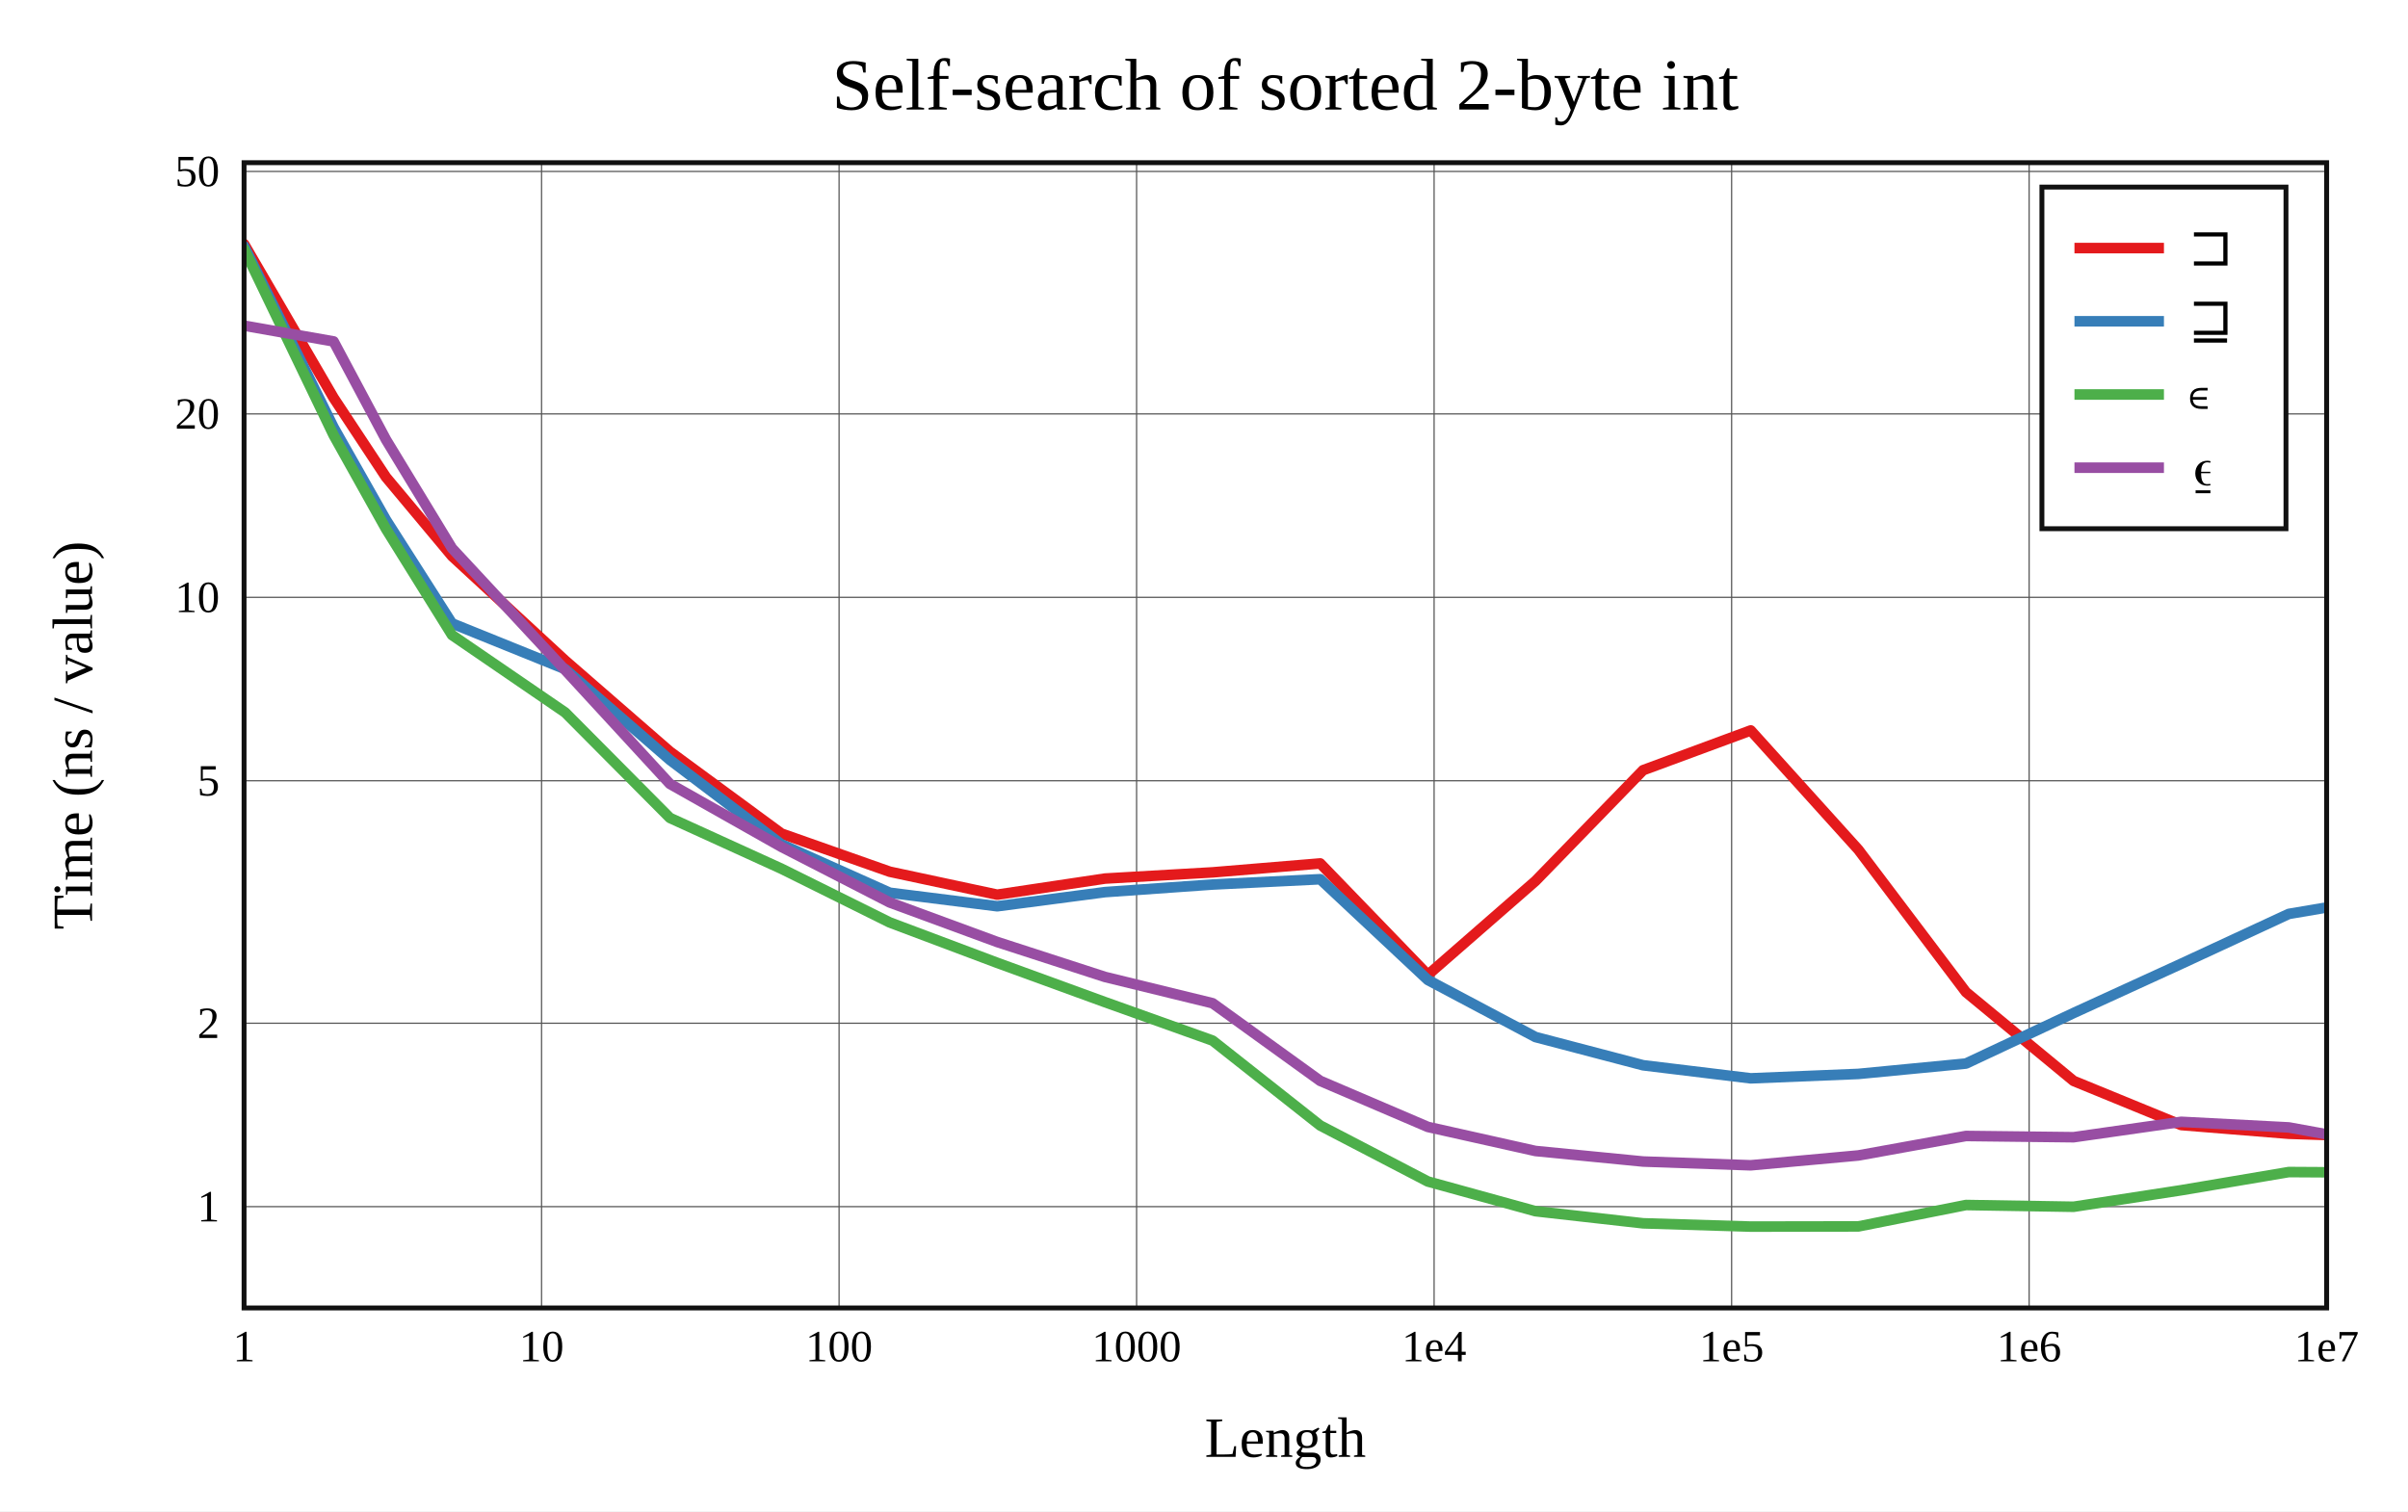
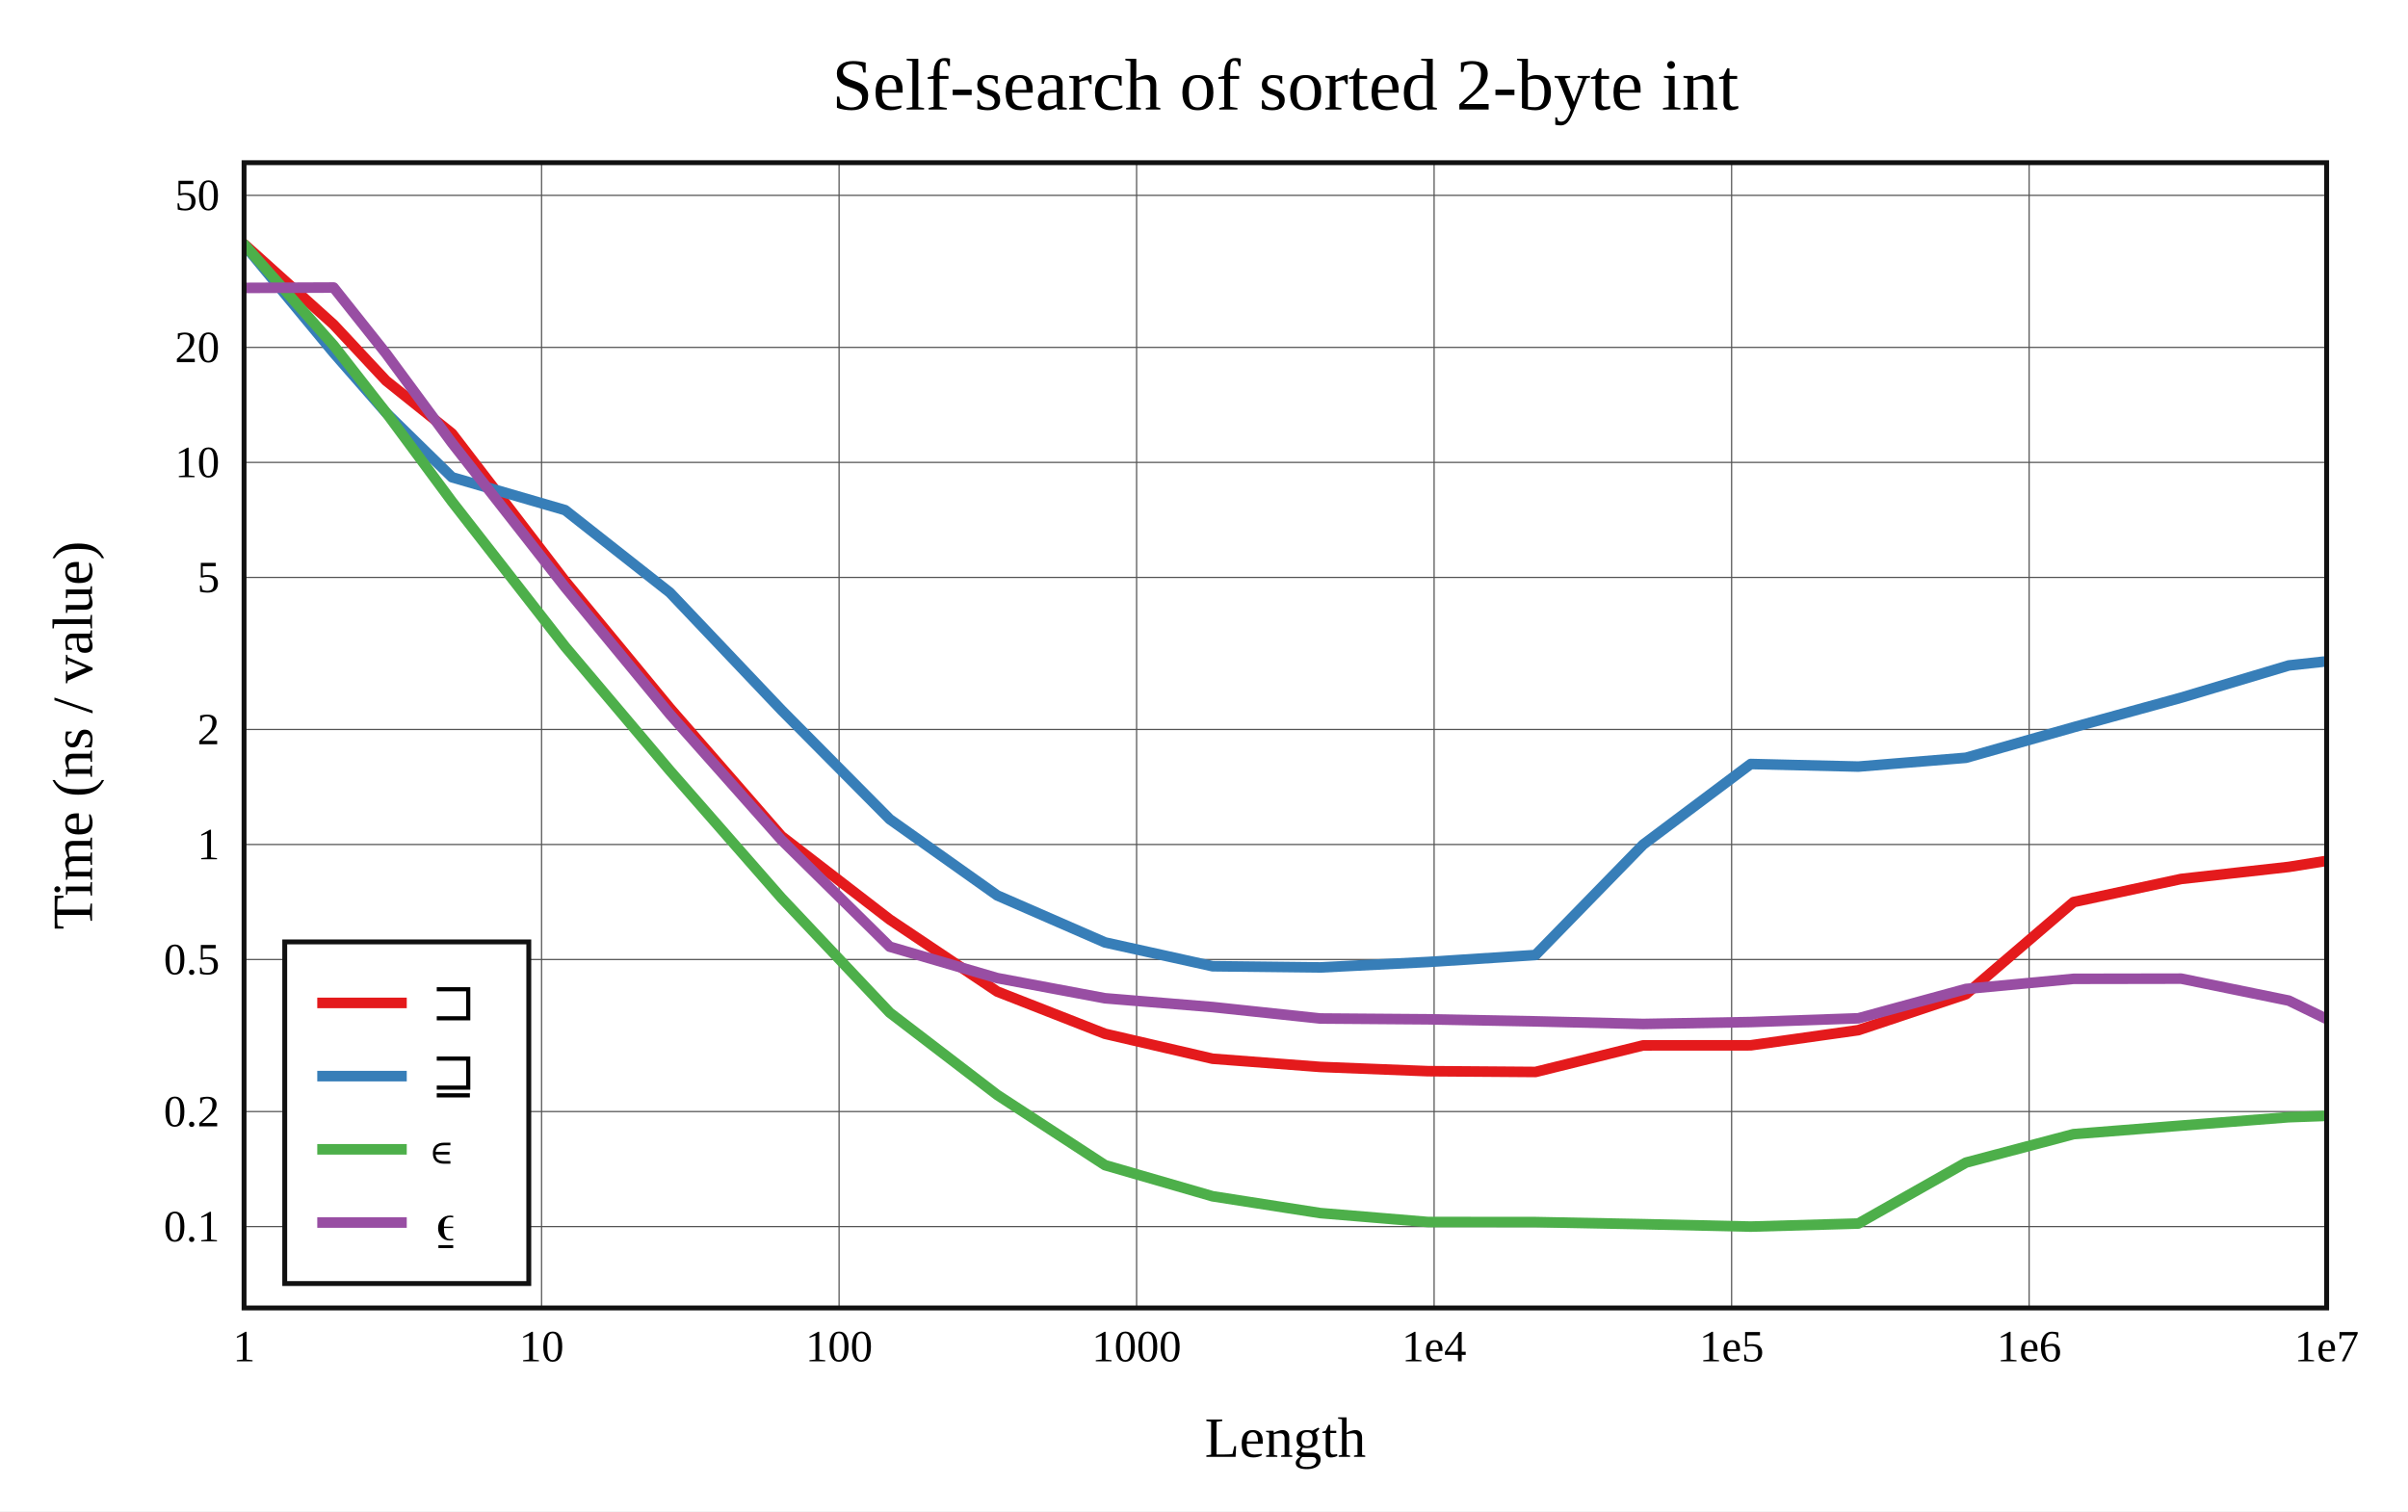
<svg xmlns="http://www.w3.org/2000/svg" viewBox="-60 -40 592 371.6" height="557.4" width="888">
  <g stroke-width="2.6" font-size="14px" text-anchor="middle">
    <defs>
      <clipPath id="clip">
        <rect x="0" y="0" width="512" height="281.6" />
      </clipPath>
    </defs>
    <rect fill="white" x="-60" y="-40" width="592" height="371.6" />
    <text dy="0.33em" font-size="18px" x="256" y="-19">Self-search of sorted 2-byte int</text>
    <text dy="0.33em" x="256" y="313.6">Length</text>
    <text dy="0.33em" transform="rotate(-90)" x="-140.8" y="-42">Time (ns / value)</text>
    <g stroke-width="0.3" stroke="#555">
      <path d="M73.143 0v281.6" />
      <path d="M146.286 0v281.6" />
      <path d="M219.429 0v281.6" />
      <path d="M292.571 0v281.6" />
      <path d="M365.714 0v281.6" />
      <path d="M438.857 0v281.6" />
-       <path d="M0 256.694h512" />
-       <path d="M0 211.594h512" />
-       <path d="M0 151.975h512" />
-       <path d="M0 106.874h512" />
-       <path d="M0 61.774h512" />
-       <path d="M0 2.155h512" />
+       <path d="M0 261.595h512" />
+       <path d="M0 233.313h512" />
+       <path d="M0 195.927h512" />
+       <path d="M0 167.646h512" />
+       <path d="M0 139.364h512" />
+       <path d="M0 101.978h512" />
+       <path d="M0 73.697h512" />
+       <path d="M0 45.415h512" />
+       <path d="M0 8.029h512" />
    </g>
    <g font-size="11px">
      <text dy="0.33em" x="0" y="291.1">1</text>
      <text dy="0.33em" x="73.143" y="291.1">10</text>
      <text dy="0.33em" x="146.286" y="291.1">100</text>
      <text dy="0.33em" x="219.429" y="291.1">1000</text>
      <text dy="0.33em" x="292.571" y="291.1">1e4</text>
      <text dy="0.33em" x="365.714" y="291.1">1e5</text>
      <text dy="0.33em" x="438.857" y="291.1">1e6</text>
      <text dy="0.33em" x="512" y="291.1">1e7</text>
      <g text-anchor="end">
-         <text dy="0.33em" x="-6" y="256.694">1</text>
-         <text dy="0.33em" x="-6" y="211.594">2</text>
-         <text dy="0.33em" x="-6" y="151.975">5</text>
-         <text dy="0.33em" x="-6" y="106.874">10</text>
-         <text dy="0.33em" x="-6" y="61.774">20</text>
-         <text dy="0.33em" x="-6" y="2.155">50</text>
+         <text dy="0.33em" x="-6" y="261.595">0.1</text>
+         <text dy="0.33em" x="-6" y="233.313">0.2</text>
+         <text dy="0.33em" x="-6" y="195.927">0.5</text>
+         <text dy="0.33em" x="-6" y="167.646">1</text>
+         <text dy="0.33em" x="-6" y="139.364">2</text>
+         <text dy="0.33em" x="-6" y="101.978">5</text>
+         <text dy="0.33em" x="-6" y="73.697">10</text>
+         <text dy="0.33em" x="-6" y="45.415">20</text>
+         <text dy="0.33em" x="-6" y="8.029">50</text>
      </g>
    </g>
    <g clip-path="url(#clip)" fill="none" stroke-linecap="round" stroke-linejoin="round">
-       <path stroke="#e41a1c" d="M0 20L22.018 57.821L34.898 77.321L51.125 96.736L78.934 122.402L104.694 144.802L132.109 164.956L158.739 174.341L185.16 179.99L211.658 176.026L238.118 174.5L264.573 172.306L291.036 199.707L317.493 176.622L343.951 149.378L370.409 139.602L396.867 168.915L423.325 203.945L449.783 225.78L476.241 236.626L502.698 238.767L529.156 239.644" />
-       <path stroke="#377eb8" d="M0 20.531L22.018 65.099L34.898 87.843L51.125 113.282L78.934 124.521L104.694 146.855L132.109 167.6L158.739 179.509L185.16 182.833L211.658 179.357L238.118 177.489L264.573 176.187L291.036 200.961L317.493 214.993L343.951 221.932L370.409 225.144L396.867 224.059L423.325 221.509L449.783 209.089L476.241 196.98L502.698 184.715L529.156 180.222" />
-       <path stroke="#4daf4a" d="M0 21.229L22.018 67.002L34.898 90.049L51.125 116.14L78.934 135.182L104.694 161.112L132.109 173.604L158.739 186.815L185.16 196.747L211.658 206.408L238.118 215.864L264.573 236.745L291.036 250.512L317.493 257.814L343.951 260.793L370.409 261.6L396.867 261.556L423.325 256.295L449.783 256.725L476.241 252.66L502.698 248.189L529.156 248.343" />
-       <path stroke="#984ea3" d="M0 40.071L22.018 43.951L34.898 68.108L51.125 94.81L78.934 124.747L104.694 152.743L132.109 168.231L158.739 181.9L185.16 191.622L211.658 200.213L238.118 206.681L264.573 225.771L291.036 237.091L317.493 243.01L343.951 245.601L370.409 246.528L396.867 244.108L423.325 239.319L449.783 239.623L476.241 235.838L502.698 237.216L529.156 242.046" />
+       <path stroke="#e41a1c" d="M0 20L22.018 39.808L34.898 53.592L51.125 66.598L78.934 102.882L104.694 134.107L132.109 165.585L158.739 186.098L185.16 203.805L211.658 214.191L238.118 220.326L264.573 222.342L291.036 223.384L317.493 223.578L343.951 217.043L370.409 217.025L396.867 213.298L423.325 204.454L449.783 181.8L476.241 176.117L502.698 173.158L529.156 168.915" />
+       <path stroke="#377eb8" d="M0 20.144L22.018 46.742L34.898 61.471L51.125 77.349L78.934 85.431L104.694 105.711L132.109 134.575L158.739 161.434L185.16 180.168L211.658 191.728L238.118 197.582L264.573 197.876L291.036 196.537L317.493 194.823L343.951 167.687L370.409 147.855L396.867 148.49L423.325 146.324L449.783 138.816L476.241 131.544L502.698 123.622L529.156 120.732" />
+       <path stroke="#4daf4a" d="M0 20.068L22.018 44.919L34.898 61.407L51.125 83.333L78.934 119.002L104.694 149.479L132.109 180.786L158.739 208.991L185.16 229.214L211.658 246.491L238.118 254.149L264.573 258.276L291.036 260.471L317.493 260.495L343.951 261.005L370.409 261.6L396.867 260.847L423.325 245.864L449.783 238.864L476.241 236.769L502.698 234.704L529.156 233.763" />
+       <path stroke="#984ea3" d="M0 30.79L22.018 30.701L34.898 46.911L51.125 68.914L78.934 104.401L104.694 135.629L132.109 166.513L158.739 192.776L185.16 200.496L211.658 205.459L238.118 207.621L264.573 210.431L291.036 210.629L317.493 211.136L343.951 211.775L370.409 211.304L396.867 210.385L423.325 203.164L449.783 200.678L476.241 200.632L502.698 206.034L529.156 218.892" />
    </g>
    <rect stroke-width="1.2" stroke="#111" fill="none" x="0" y="0" width="512" height="281.6" />
-     <g transform="translate(442,6)" text-anchor="start" font-size="13px">
+     <g transform="translate(10,191.6)" text-anchor="start" font-size="13px">
      <rect stroke-width="1.2" stroke="#111" fill="white" x="0" y="0" width="60" height="84" />
      <path stroke="#e41a1c" d="M8 15h22" />
      <path stroke="#377eb8" d="M8 33h22" />
      <path stroke="#4daf4a" d="M8 51h22" />
      <path stroke="#984ea3" d="M8 69h22" />
      <text dy="0.33em" x="36" y="15">⊐</text>
      <text dy="0.33em" x="36" y="33">⊒</text>
      <text dy="0.33em" x="36" y="51">∊</text>
      <text dy="0.33em" x="36" y="69">⍷</text>
    </g>
  </g>
</svg>
